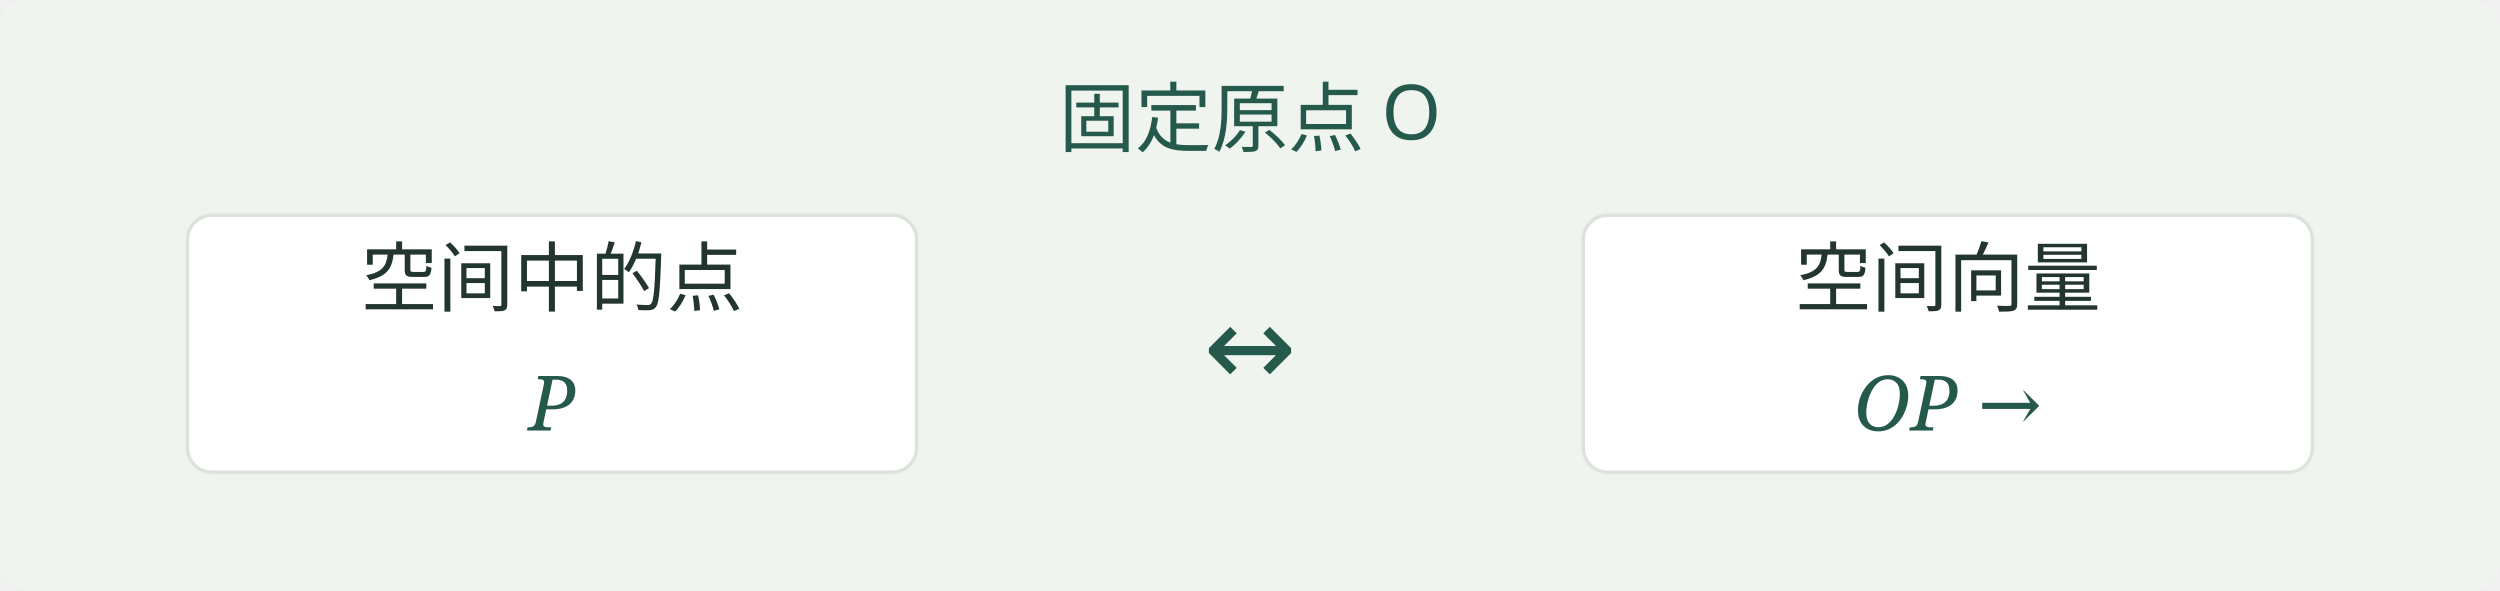
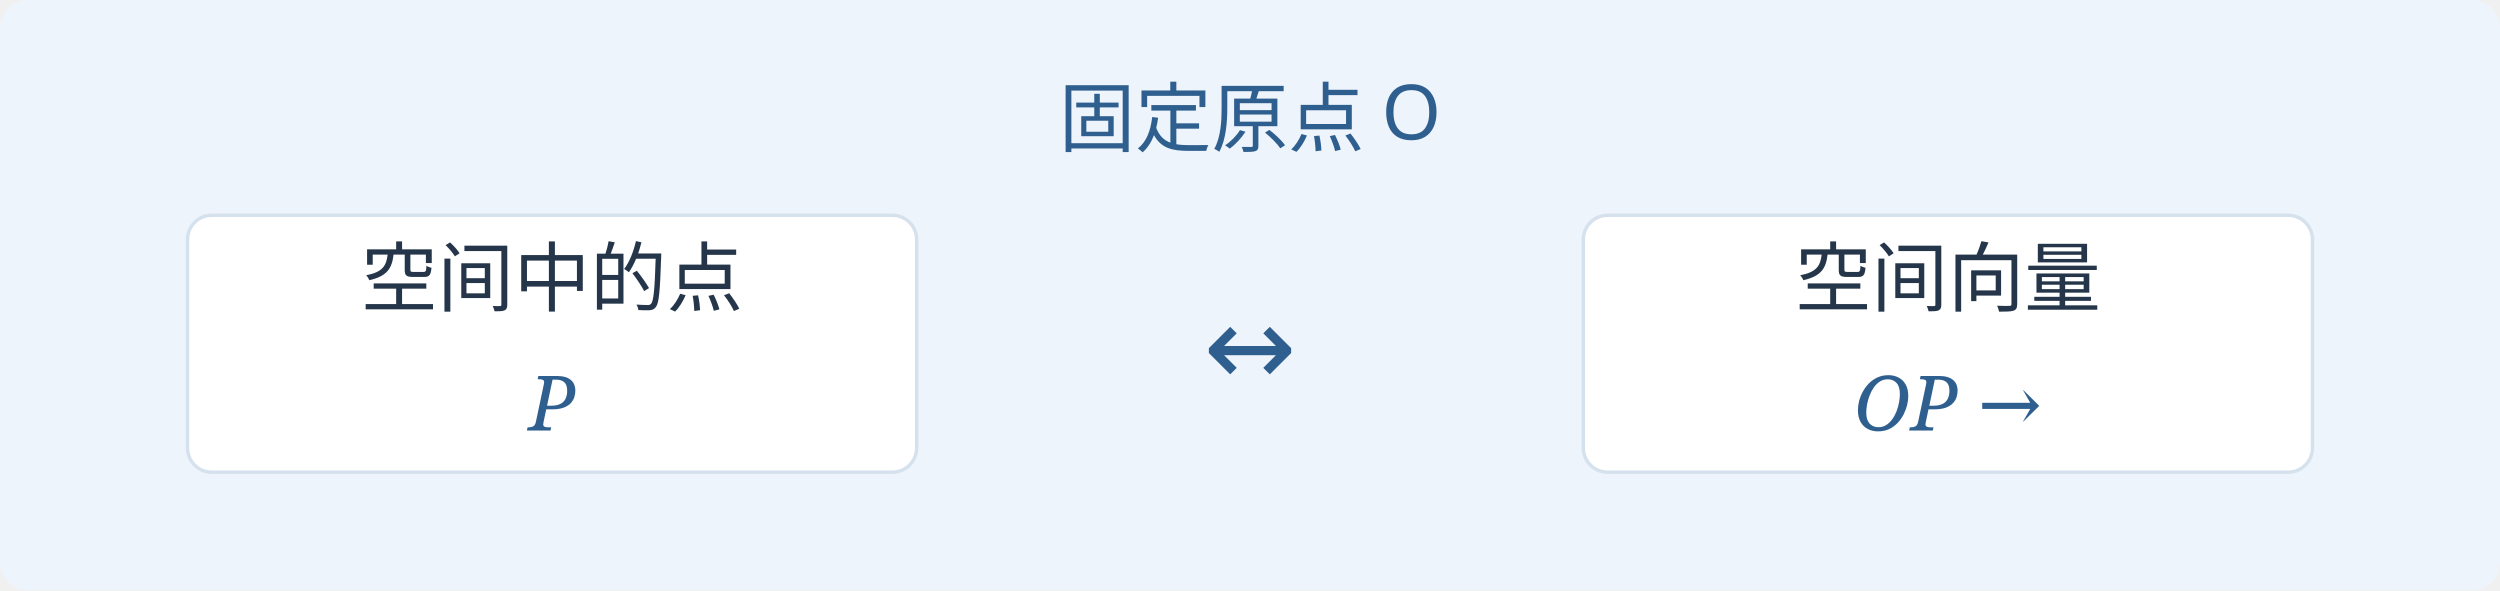
<svg xmlns="http://www.w3.org/2000/svg" width="720" height="170" viewBox="0 0 720 170" fill="none">
-   <rect width="720" height="170" rx="8" fill="#f0f4ef" />
-   <g fill="#fff" stroke="#dce3db">
+   <rect width="720" height="170" rx="8" fill="#eef4fb" />
+   <g fill="#fff" stroke="#d6e1ee">
    <rect x="54" y="62" width="210" height="74" rx="7" />
    <rect x="456" y="62" width="210" height="74" rx="7" />
  </g>
-   <g font-family="Segoe UI,PingFang SC,Microsoft YaHei,sans-serif" fill="#23352f" text-anchor="middle">
+   <g font-family="Segoe UI,PingFang SC,Microsoft YaHei,sans-serif" fill="#26364a" text-anchor="middle">
    <text x="159" y="88" font-size="22">空间中的点</text>
    <text x="561" y="88" font-size="22">空间向量</text>
  </g>
-   <g font-family="Georgia,serif" font-size="22" font-style="italic" fill="#24594b" text-anchor="middle">
+   <g font-family="Georgia,serif" font-size="22" font-style="italic" fill="#2f5f8f" text-anchor="middle">
    <text x="159" y="124">P</text>
    <text x="561" y="124">OP →</text>
  </g>
-   <g fill="#24594b" font-family="Segoe UI,PingFang SC,Microsoft YaHei,sans-serif" text-anchor="middle">
+   <g fill="#2f5f8f" font-family="Segoe UI,PingFang SC,Microsoft YaHei,sans-serif" text-anchor="middle">
    <text x="360" y="42" font-size="22">固定原点 O</text>
    <text x="360" y="111" font-size="32">↔</text>
  </g>
</svg>
